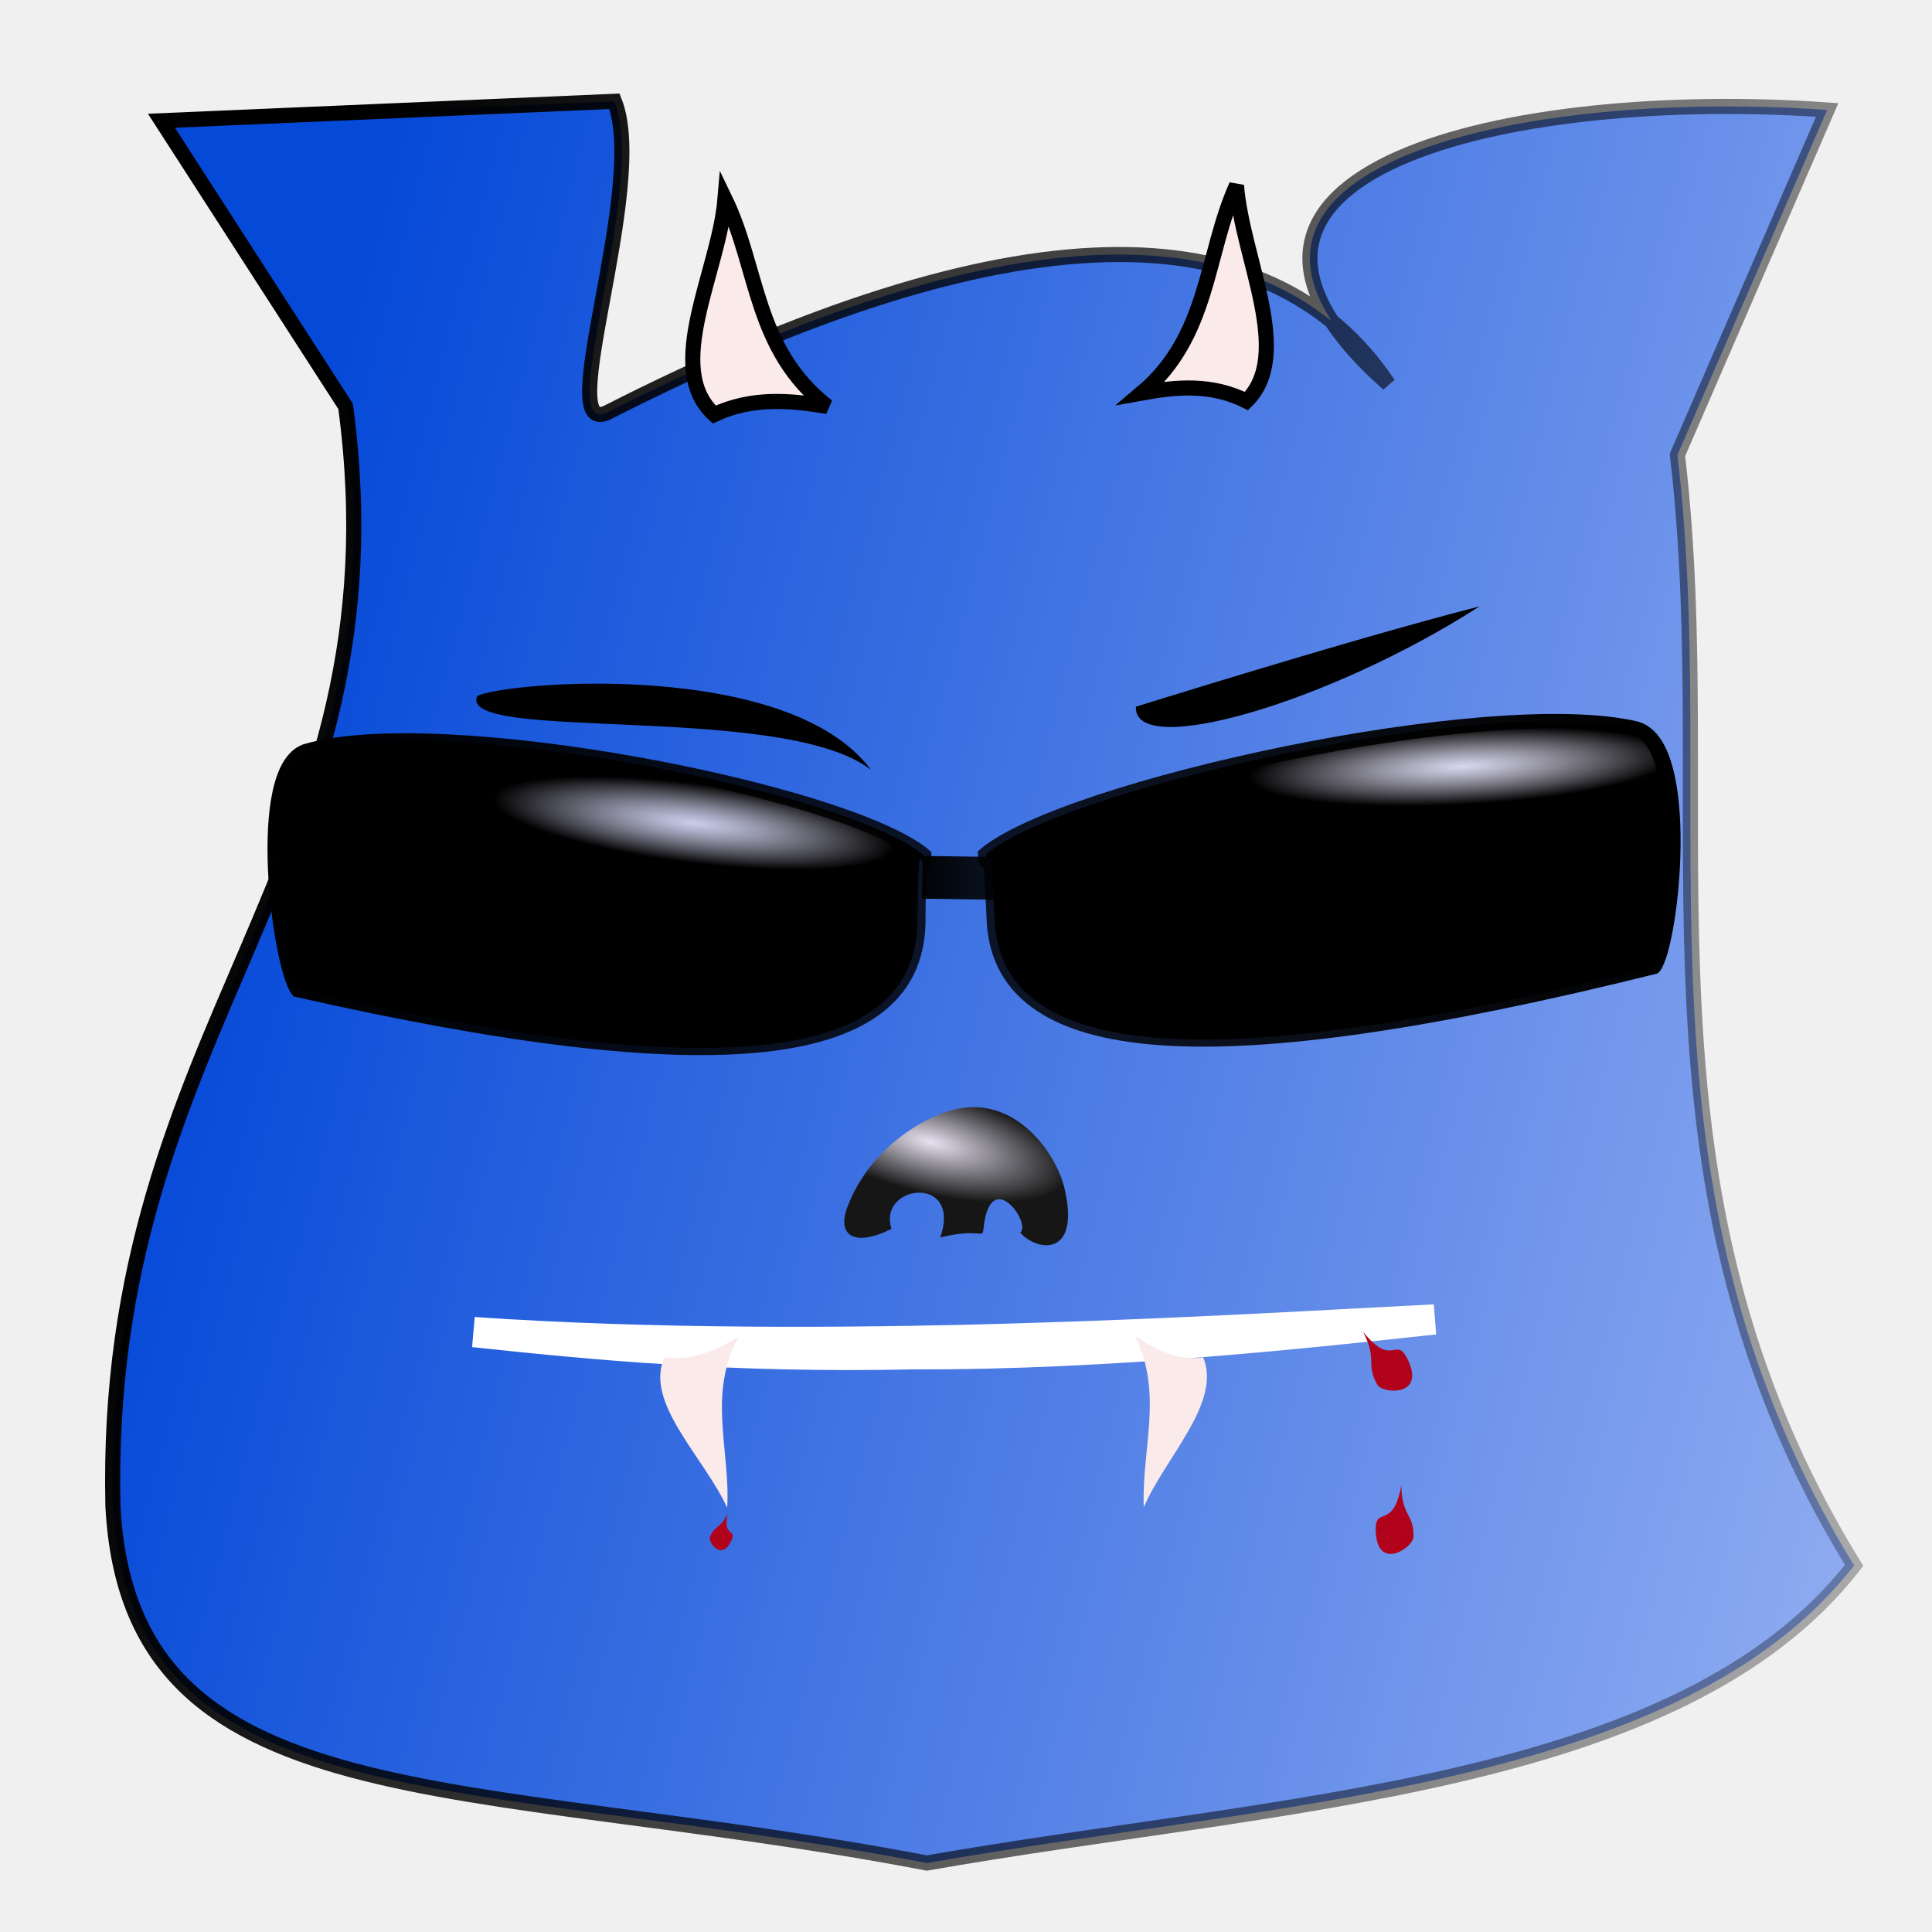
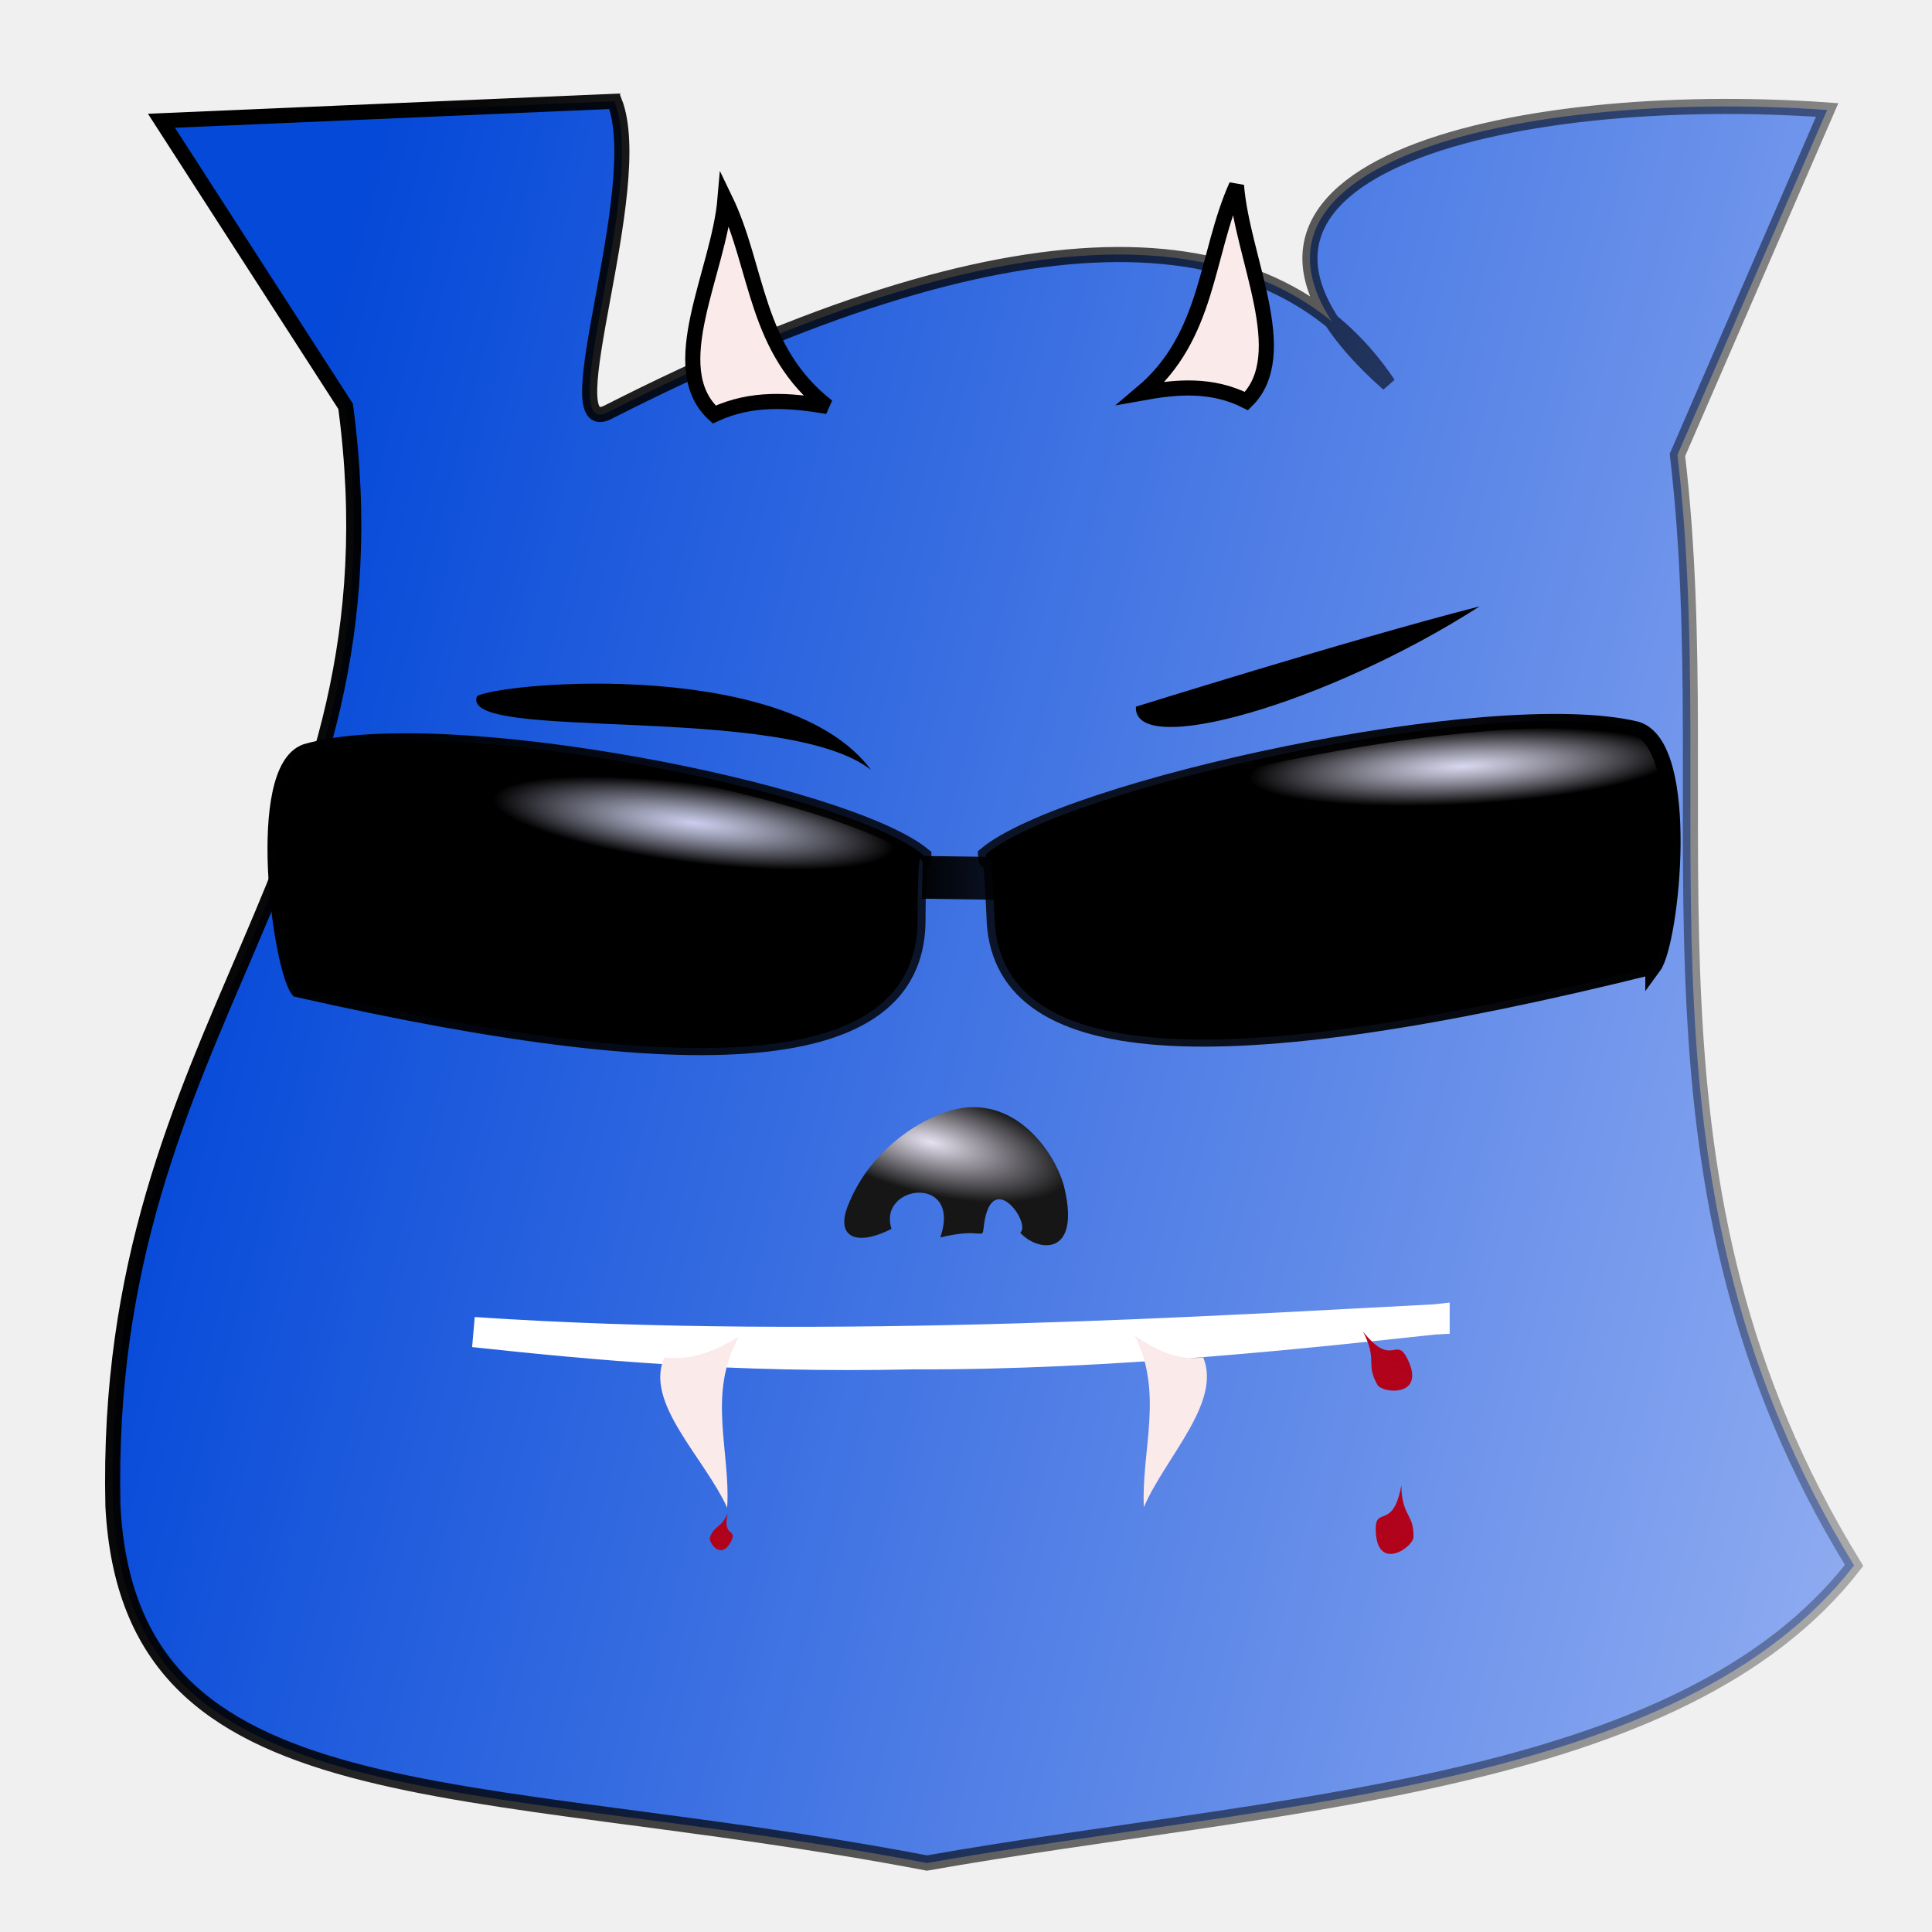
- <svg xmlns="http://www.w3.org/2000/svg" xmlns:ns1="http://www.openswatchbook.org/uri/2009/osb" xmlns:xlink="http://www.w3.org/1999/xlink" width="128" height="128" id="svg2" version="1.1">
+ <svg xmlns="http://www.w3.org/2000/svg" xmlns:ns1="http://www.openswatchbook.org/uri/2009/osb" xmlns:xlink="http://www.w3.org/1999/xlink" width="136.533" height="136.533" id="svg2" version="1.1">
  <defs id="defs4">
    <linearGradient id="linearGradient3845">
      <stop style="stop-color:#a6a6a6;stop-opacity:1;" offset="0" id="stop3847" />
      <stop style="stop-color:#ffffff;stop-opacity:1;" offset="1" id="stop3849" />
    </linearGradient>
    <linearGradient id="linearGradient3797">
      <stop style="stop-color:#f05454;stop-opacity:1;" offset="0" id="stop3799" />
      <stop style="stop-color:#e5c0c0;stop-opacity:1;" offset="1" id="stop3801" />
    </linearGradient>
    <linearGradient id="linearGradient5555">
      <stop style="stop-color:#e7e2f1;stop-opacity:1" offset="0" id="stop5557" />
      <stop style="stop-color:#161616;stop-opacity:1" offset="1" id="stop5559" />
    </linearGradient>
    <linearGradient id="linearGradient5457">
      <stop style="stop-color:#000000;stop-opacity:1;" offset="0" id="stop5459" />
      <stop style="stop-color:#000000;stop-opacity:0;" offset="1" id="stop5461" />
    </linearGradient>
    <linearGradient id="linearGradient5231">
      <stop style="stop-color:#0549d8;stop-opacity:1;" offset="0" id="stop5241" />
      <stop style="stop-color:#c8d4fb;stop-opacity:1;" offset="1" id="stop5235" />
    </linearGradient>
    <linearGradient id="linearGradient5221" ns1:paint="solid">
      <stop style="stop-color:#8fc3da;stop-opacity:1" offset="0" id="stop5223" />
    </linearGradient>
-     <linearGradient xlink:href="#linearGradient5457" id="linearGradient5463" x1="10.214" y1="64.964" x2="173" y2="106.75" gradientUnits="userSpaceOnUse" gradientTransform="translate(0.6963383,924.005)" />
-     <linearGradient xlink:href="#linearGradient5231" id="linearGradient5471" x1="10.214" y1="64.964" x2="173" y2="106.75" gradientUnits="userSpaceOnUse" gradientTransform="translate(0.6963383,924.005)" />
-     <radialGradient xlink:href="#linearGradient5555" id="radialGradient5561" cx="-46.736" cy="1030.857" fx="-46.736" fy="1030.857" r="7.3" gradientTransform="matrix(1.265181,0.3060552,-0.1100373,0.454876,234.219,545.4194)" gradientUnits="userSpaceOnUse" />
+     <linearGradient xlink:href="#linearGradient5457" id="linearGradient5463" x1="10.214" y1="64.964" x2="173" y2="106.75" gradientUnits="userSpaceOnUse" gradientTransform="matrix(1.066667,0,0,1.066667,0.7427609,985.6054)" />
+     <linearGradient xlink:href="#linearGradient5231" id="linearGradient5471" x1="10.214" y1="64.964" x2="173" y2="106.75" gradientUnits="userSpaceOnUse" gradientTransform="matrix(1.066667,0,0,1.066667,0.7427609,985.6054)" />
+     <radialGradient xlink:href="#linearGradient5555" id="radialGradient5561" cx="-46.736" cy="1030.857" fx="-46.736" fy="1030.857" r="7.3" gradientTransform="matrix(1.349527,0.3264589,-0.1173731,0.4852011,249.8336,581.7807)" gradientUnits="userSpaceOnUse" />
    <linearGradient xlink:href="#linearGradient5679" id="linearGradient5685" x1="34.35" y1="1029.463" x2="85.353" y2="1029.463" gradientUnits="userSpaceOnUse" gradientTransform="translate(2.5,0.7142857)" />
    <linearGradient id="linearGradient5679">
      <stop style="stop-color:#db3851;stop-opacity:1;" offset="0" id="stop5681" />
      <stop style="stop-color:#dcbfc3;stop-opacity:1" offset="1" id="stop5683" />
    </linearGradient>
    <linearGradient y2="1029.463" x2="85.353" y1="1029.463" x1="34.35" gradientTransform="matrix(-0.9924424,0,0,1,117.891,1.188738)" gradientUnits="userSpaceOnUse" id="linearGradient5774-1" xlink:href="#linearGradient5555-7" />
    <linearGradient id="linearGradient5555-7">
      <stop style="stop-color:#e7e2f1;stop-opacity:1" offset="0" id="stop5557-4" />
      <stop style="stop-color:#161616;stop-opacity:1" offset="1" id="stop5559-0" />
    </linearGradient>
    <linearGradient xlink:href="#linearGradient3845-8" id="linearGradient3851-8" x1="-63.89" y1="1012.89" x2="-42.886" y2="1032.679" gradientUnits="userSpaceOnUse" gradientTransform="matrix(-0.2332401,-0.1762682,-0.1857803,0.2458265,213.512,742.1462)" />
    <linearGradient id="linearGradient3845-8">
      <stop style="stop-color:#a6a6a6;stop-opacity:1;" offset="0" id="stop3847-2" />
      <stop style="stop-color:#ffffff;stop-opacity:1;" offset="1" id="stop3849-4" />
    </linearGradient>
    <linearGradient xlink:href="#linearGradient3845-1" id="linearGradient3851-5" x1="-63.89" y1="1012.89" x2="-42.886" y2="1032.679" gradientUnits="userSpaceOnUse" gradientTransform="matrix(-0.2332401,-0.1762682,-0.1857803,0.2458265,213.512,742.1462)" />
    <linearGradient id="linearGradient3845-1">
      <stop style="stop-color:#a6a6a6;stop-opacity:1;" offset="0" id="stop3847-7" />
      <stop style="stop-color:#ffffff;stop-opacity:1;" offset="1" id="stop3849-1" />
    </linearGradient>
    <linearGradient y2="1032.679" x2="-42.886" y1="1012.89" x1="-63.89" gradientTransform="matrix(-0.2802552,-0.08323725,-0.08772901,0.2953788,111.7564,710.7387)" gradientUnits="userSpaceOnUse" id="linearGradient3868-7" xlink:href="#linearGradient3845-8-6" />
    <linearGradient id="linearGradient3845-8-6">
      <stop style="stop-color:#a6a6a6;stop-opacity:1;" offset="0" id="stop3847-2-1" />
      <stop style="stop-color:#ffffff;stop-opacity:1;" offset="1" id="stop3849-4-4" />
    </linearGradient>
    <linearGradient y2="1029.463" x2="85.353" y1="1029.463" x1="34.35" gradientTransform="matrix(-0.9924424,0,0,1,117.891,1.188738)" gradientUnits="userSpaceOnUse" id="linearGradient5774" xlink:href="#linearGradient5555-6" />
    <linearGradient id="linearGradient5555-6">
      <stop style="stop-color:#e7e2f1;stop-opacity:1" offset="0" id="stop5557-0" />
      <stop style="stop-color:#161616;stop-opacity:1" offset="1" id="stop5559-2" />
    </linearGradient>
    <linearGradient y2="1031.347" x2="94.004" y1="1025.85" x1="27.989" gradientTransform="matrix(-0.9924424,0,0,-1.03692,122.8219,2093.913)" gradientUnits="userSpaceOnUse" id="linearGradient5200-4" xlink:href="#linearGradient5679-2" />
    <linearGradient id="linearGradient5679-2">
      <stop style="stop-color:#db3851;stop-opacity:1;" offset="0" id="stop5681-1" />
      <stop style="stop-color:#dcbfc3;stop-opacity:1" offset="1" id="stop5683-2" />
    </linearGradient>
    <linearGradient y2="1031.347" x2="94.004" y1="1025.85" x1="27.989" gradientTransform="matrix(-0.9924424,0,0,-1.392515,-8.023297,2482.249)" gradientUnits="userSpaceOnUse" id="linearGradient5327-8" xlink:href="#linearGradient5679-2-2" />
    <linearGradient id="linearGradient5679-2-2">
      <stop style="stop-color:#b3001c;stop-opacity:0.973;" offset="0" id="stop5681-1-2" />
      <stop style="stop-color:#b1021a;stop-opacity:1;" offset="1" id="stop5683-2-7" />
    </linearGradient>
    <linearGradient y2="1029.463" x2="85.353" y1="1029.463" x1="34.35" gradientTransform="matrix(-0.9924424,0,0,1,117.891,1.188738)" gradientUnits="userSpaceOnUse" id="linearGradient5774-4" xlink:href="#linearGradient5555-71" />
    <linearGradient id="linearGradient5555-71">
      <stop style="stop-color:#e7e2f1;stop-opacity:1" offset="0" id="stop5557-3" />
      <stop style="stop-color:#161616;stop-opacity:1" offset="1" id="stop5559-21" />
    </linearGradient>
-     <linearGradient y2="1029.463" x2="85.353" y1="1029.463" x1="34.35" gradientTransform="matrix(-0.9924424,0,0,0.132966,120.3578,877.356)" gradientUnits="userSpaceOnUse" id="linearGradient5913" xlink:href="#linearGradient5555-71" />
+     <linearGradient y2="1029.463" x2="85.353" y1="1029.463" x1="34.35" gradientTransform="matrix(-1.058605,0,0,0.1418304,128.3817,935.8464)" gradientUnits="userSpaceOnUse" id="linearGradient5913" xlink:href="#linearGradient5555-71" />
    <linearGradient xlink:href="#linearGradient3985" id="linearGradient3991" x1="-130.665" y1="74.908" x2="-58.385" y2="75.226" gradientUnits="userSpaceOnUse" gradientTransform="matrix(0.6415639,-0.1025475,0,0.8853701,100.869,919.07)" />
    <linearGradient id="linearGradient3985">
      <stop style="stop-color:#000000;stop-opacity:1;" offset="0" id="stop3987" />
      <stop style="stop-color:#000000;stop-opacity:0.37" offset="1" id="stop3989" />
    </linearGradient>
    <linearGradient xlink:href="#linearGradient4147" id="linearGradient4153" x1="14.559" y1="986.976" x2="61.995" y2="986.976" gradientUnits="userSpaceOnUse" />
    <linearGradient id="linearGradient4147">
      <stop style="stop-color:#000000;stop-opacity:1;" offset="0" id="stop4149" />
      <stop style="stop-color:#000000;stop-opacity:0.821;" offset="1" id="stop4151" />
    </linearGradient>
    <linearGradient y2="1032.679" x2="-42.886" y1="1012.89" x1="-63.89" gradientTransform="matrix(-0.140289,-0.1973829,-0.2059563,0.1426787,241.2731,845.2498)" gradientUnits="userSpaceOnUse" id="linearGradient3919" xlink:href="#linearGradient3845-8-6-3" />
    <linearGradient id="linearGradient3845-8-6-3">
      <stop style="stop-color:#a6a6a6;stop-opacity:1;" offset="0" id="stop3847-2-1-2" />
      <stop style="stop-color:#ffffff;stop-opacity:1;" offset="1" id="stop3849-4-4-8" />
    </linearGradient>
-     <linearGradient y2="1032.679" x2="-42.886" y1="1012.89" x1="-63.89" gradientTransform="matrix(-0.2045677,0.1295881,0.1315181,0.2132562,-52.45953,801.6906)" gradientUnits="userSpaceOnUse" id="linearGradient6211" xlink:href="#linearGradient5679-2-2" />
+     <linearGradient y2="1032.679" x2="-42.886" y1="1012.89" x1="-63.89" gradientTransform="matrix(-0.2182056,0.1382272,0.140286,0.2274733,-55.95683,855.1366)" gradientUnits="userSpaceOnUse" id="linearGradient6211" xlink:href="#linearGradient5679-2-2" />
    <linearGradient y2="1032.679" x2="-42.886" y1="1012.89" x1="-63.89" gradientTransform="matrix(-0.2045677,0.1295881,0.1315181,0.2132562,-48.98528,811.2288)" gradientUnits="userSpaceOnUse" id="linearGradient6211-6" xlink:href="#linearGradient5679-2-2-0" />
    <linearGradient id="linearGradient5679-2-2-0">
      <stop style="stop-color:#b3001c;stop-opacity:0.973;" offset="0" id="stop5681-1-2-1" />
      <stop style="stop-color:#b1021a;stop-opacity:1;" offset="1" id="stop5683-2-7-2" />
    </linearGradient>
-     <linearGradient y2="1032.679" x2="-42.886" y1="1012.89" x1="-63.89" gradientTransform="matrix(-0.1252116,-0.04205161,-0.04619976,0.125728,89.5689,894.9939)" gradientUnits="userSpaceOnUse" id="linearGradient6245" xlink:href="#linearGradient5679-2-2-0" />
+     <linearGradient y2="1032.679" x2="-42.886" y1="1012.89" x1="-63.89" gradientTransform="matrix(-0.133559,-0.04485505,-0.04927974,0.1341098,95.54016,954.6601)" gradientUnits="userSpaceOnUse" id="linearGradient6245" xlink:href="#linearGradient5679-2-2-0" />
    <linearGradient y2="1032.679" x2="-42.886" y1="1012.89" x1="-63.89" gradientTransform="matrix(-0.2045677,0.1295881,0.1315181,0.2132562,-53.53096,810.9763)" gradientUnits="userSpaceOnUse" id="linearGradient6211-0" xlink:href="#linearGradient5679-2-2-5" />
    <linearGradient id="linearGradient5679-2-2-5">
      <stop style="stop-color:#b3001c;stop-opacity:0.973;" offset="0" id="stop5681-1-2-4" />
      <stop style="stop-color:#b1021a;stop-opacity:1;" offset="1" id="stop5683-2-7-6" />
    </linearGradient>
-     <linearGradient y2="1032.679" x2="-42.886" y1="1012.89" x1="-63.89" gradientTransform="matrix(0.2354088,0.00610142,-0.01483362,0.2454049,118.4229,773.6911)" gradientUnits="userSpaceOnUse" id="linearGradient6296" xlink:href="#linearGradient5679-2-2-5" />
-     <radialGradient xlink:href="#linearGradient7554" id="radialGradient7630" gradientUnits="userSpaceOnUse" gradientTransform="matrix(-0.5014075,-0.06127832,0.00924759,-0.1107341,55.20163,1090.763)" cx="31.861" cy="966.254" fx="31.861" fy="966.254" r="23.718" />
+     <linearGradient y2="1032.679" x2="-42.886" y1="1012.89" x1="-63.89" gradientTransform="matrix(0.2511028,0.00650818,-0.01582253,0.2617652,126.3178,825.2705)" gradientUnits="userSpaceOnUse" id="linearGradient6296" xlink:href="#linearGradient5679-2-2-5" />
+     <radialGradient xlink:href="#linearGradient7554" id="radialGradient7630" gradientUnits="userSpaceOnUse" gradientTransform="matrix(-0.5348347,-0.06536354,0.0098641,-0.1181164,58.88174,1163.48)" cx="31.861" cy="966.254" fx="31.861" fy="966.254" r="23.718" />
    <linearGradient id="linearGradient7554">
      <stop id="stop7556" offset="0" style="stop-color:#fff1f1;stop-opacity:0.75;" />
      <stop id="stop7558" offset="1" style="stop-color:#000000;stop-opacity:1;" />
    </linearGradient>
-     <linearGradient xlink:href="#linearGradient4147-1" id="linearGradient7632" gradientUnits="userSpaceOnUse" gradientTransform="matrix(0.8217906,0.1081491,-0.08940024,0.9941347,99.13208,1.649273)" x1="14.559" y1="986.976" x2="61.995" y2="986.976" />
+     <linearGradient xlink:href="#linearGradient4147-1" id="linearGradient7632" gradientUnits="userSpaceOnUse" gradientTransform="matrix(0.8765766,0.115359,-0.09536026,1.06041,105.7409,1.759225)" x1="14.559" y1="986.976" x2="61.995" y2="986.976" />
    <linearGradient id="linearGradient4147-1">
      <stop style="stop-color:#000000;stop-opacity:1;" offset="0" id="stop4149-7" />
      <stop style="stop-color:#000000;stop-opacity:0.821;" offset="1" id="stop4151-4" />
    </linearGradient>
-     <radialGradient xlink:href="#linearGradient7554-1" id="radialGradient7634" gradientUnits="userSpaceOnUse" gradientTransform="matrix(0.5326684,-0.04030304,-0.0067809,-0.1059507,69.10189,1082.83)" cx="58.34" cy="973.619" fx="58.34" fy="973.619" r="23.718" />
+     <radialGradient xlink:href="#linearGradient7554-1" id="radialGradient7634" gradientUnits="userSpaceOnUse" gradientTransform="matrix(0.5681796,-0.04298991,-0.00723296,-0.1130141,73.70868,1155.019)" cx="58.34" cy="973.619" fx="58.34" fy="973.619" r="23.718" />
    <linearGradient id="linearGradient7554-1">
      <stop id="stop7556-6" offset="0" style="stop-color:#fff1f1;stop-opacity:0.75;" />
      <stop id="stop7558-0" offset="1" style="stop-color:#000000;stop-opacity:1;" />
    </linearGradient>
-     <linearGradient xlink:href="#linearGradient4147-5" id="linearGradient7636" gradientUnits="userSpaceOnUse" gradientTransform="matrix(-0.8622645,0.1676798,0.160437,0.984522,-39.09097,7.321341)" x1="14.559" y1="986.976" x2="61.995" y2="986.976" />
+     <linearGradient xlink:href="#linearGradient4147-5" id="linearGradient7636" gradientUnits="userSpaceOnUse" gradientTransform="matrix(-0.9197488,0.1788584,0.1711328,1.050157,-41.69703,7.80943)" x1="14.559" y1="986.976" x2="61.995" y2="986.976" />
    <linearGradient id="linearGradient4147-5">
      <stop style="stop-color:#000000;stop-opacity:1;" offset="0" id="stop4149-8" />
      <stop style="stop-color:#000000;stop-opacity:0.821;" offset="1" id="stop4151-9" />
    </linearGradient>
    <linearGradient xlink:href="#linearGradient4147-5" id="linearGradient7638" gradientUnits="userSpaceOnUse" gradientTransform="matrix(0.54273,0,0,4.672486,59.00437,-3727.825)" x1="3.551" y1="1008.673" x2="14.379" y2="1008.673" />
    <linearGradient id="linearGradient3202">
      <stop style="stop-color:#000000;stop-opacity:1;" offset="0" id="stop3204" />
      <stop style="stop-color:#000000;stop-opacity:0.821;" offset="1" id="stop3206" />
    </linearGradient>
-     <linearGradient y2="1008.673" x2="14.379" y1="1008.673" x1="3.551" gradientTransform="matrix(0.54273,0,0,4.672486,59.00437,-3727.825)" gradientUnits="userSpaceOnUse" id="linearGradient3213" xlink:href="#linearGradient4147-5" />
+     <linearGradient y2="1008.673" x2="14.379" y1="1008.673" x1="3.551" gradientTransform="matrix(0.578912,0,0,4.983985,62.938,-3976.346)" gradientUnits="userSpaceOnUse" id="linearGradient3213" xlink:href="#linearGradient4147-5" />
  </defs>
-   <g id="layer1" transform="translate(0,-924.3622)">
-     <path style="fill:url(#linearGradient5471);fill-opacity:1;stroke:url(#linearGradient5463);stroke-width:1px;stroke-linecap:butt;stroke-linejoin:miter;stroke-opacity:1" d="M 10.696,932.362 40.71,931.074 c 2.253,5.666 -4.206,22.519 -0.435,20.601 26.678,-13.57 43.819,-13.636 51.706,-1.872 -16.016,-14.188 8.226,-19.633 29.073,-18.155 l -9.92,22.856 c 2.889,24.457 -3.863,48.271 11.705,73.573 -11.529,14.831 -38.257,15.632 -61.428,19.716 -30.817,-5.885 -52.832,-2.678 -53.929,-23.644 -0.741,-31.975 19.477,-42.429 15.416,-72.86 z" id="path5455" />
-     <path style="fill:url(#radialGradient5561);fill-opacity:1;stroke:none" d="m 62.529,998.089 c 4.417,-1.656 7.429,2.55 8.002,5.023 1.062,4.59 -1.843,4.162 -2.939,2.916 0.777,-0.611 -2.01,-4.511 -2.435,-0.239 -0.069,0.697 -0.175,-0.104 -2.86,0.559 1.446,-4.239 -4.187,-3.491 -3.232,-0.571 -2.38,1.206 -3.683,0.511 -2.907,-1.494 1.398,-3.608 4.551,-5.577 6.37,-6.195 z" id="path5553" />
-     <path style="fill:#000000;fill-opacity:1;stroke:none" d="m 75.258,971.178 c -0.212,3.493 12.7,-0.181 22.77,-6.643 -8.912,2.287 -23.302,6.826 -22.77,6.643 z" id="path5677-9-4-1-8" />
-     <path style="fill:url(#linearGradient5913);fill-opacity:1;stroke:#ffffff;stroke-width:2;stroke-linecap:butt;stroke-linejoin:miter;stroke-miterlimit:4;stroke-opacity:1;stroke-dasharray:none" d="m 95.044,1011.777 c -13.166,0.668 -40.084,2.438 -63.66,0.84 7.946,0.85 17.075,1.732 29.171,1.469 13.123,0.054 26.763,-1.479 34.489,-2.309 z" id="path5677" />
-     <path style="fill:#fbeaea;fill-opacity:1;stroke:#000000;stroke-width:1px;stroke-linecap:butt;stroke-linejoin:miter;stroke-opacity:1" d="m 47.321,951.826 c -3.4,-3.1 0.305,-9.446 0.714,-14.286 2.226,4.595 1.937,9.973 6.786,13.752 -2.5,-0.417 -5,-0.63 -7.5,0.534 z" id="path6061" />
-     <path style="fill:#fbeaea;fill-opacity:1;stroke:#000000;stroke-width:1px;stroke-linecap:butt;stroke-linejoin:miter;stroke-opacity:1" d="m 82.581,950.934 c 3.146,-3.1 -0.282,-9.446 -0.661,-14.286 -2.06,4.595 -1.793,9.973 -6.279,13.752 2.313,-0.417 4.627,-0.63 6.94,0.534 z" id="path6061-6" />
-     <path style="fill:#fbeaea;fill-opacity:1;stroke:none" d="m 44.023,1014.29 c -1.369,2.991 2.64,6.628 4.154,9.966 0.232,-3.778 -1.344,-7.525 0.774,-11.335 -1.489,0.878 -3.03,1.612 -4.928,1.369 z" id="path6061-3" />
-     <path style="fill:#fbeaea;fill-opacity:1;stroke:none" d="m 79.718,1014.297 c 1.226,3.005 -2.506,6.6 -3.938,9.921 -0.17,-3.78 1.323,-7.51 -0.583,-11.342 1.36,0.894 2.771,1.644 4.52,1.421 z" id="path6061-3-8" />
-     <path style="fill:url(#linearGradient6211);fill-opacity:1;stroke:none" d="m 91.255,1016.107 c 0.337,0.591 3.249,0.833 1.997,-1.703 -0.782,-1.586 -0.994,0.64 -2.95,-1.817 0.99,1.912 0.147,2.11 0.952,3.521 z" id="path3075-5-2" />
-     <path style="fill:url(#linearGradient6245);fill-opacity:1;stroke:none" d="m 47.038,1026.186 c -0.137,0.337 0.753,1.63 1.41,0.265 0.411,-0.854 -0.613,-0.201 -0.231,-1.833 -0.479,1.049 -0.851,0.763 -1.179,1.568 z" id="path3075-5-2-6" />
-     <path style="fill:url(#linearGradient6296);fill-opacity:1;stroke:none" d="m 93.644,1026.203 c -0.018,0.667 -2.408,2.333 -2.5,-0.428 -0.058,-1.727 1.149,0.038 1.698,-3.011 0.029,2.105 0.845,1.848 0.803,3.439 z" id="path3075-5-2-7" />
-     <g id="g7624" transform="matrix(1.120337,0.01617029,-0.01811854,0.9998693,9.784547,-3.570899)">
-       <path id="path5677-9-4" d="m 35.228,973.602 c 1.782,-0.999 18.384,-2.761 23.363,4.517 -5.186,-4.406 -24.486,-1.395 -23.363,-4.517 z" style="fill:#000000;fill-opacity:1;stroke:none" />
-       <path id="path3983-09" d="m 24.974,993.26 c -1.089,-1.59 -2.864,-14.531 0.205,-15.852 7.94,-2.745 31.951,2.108 36.603,6.299 -0.014,1.746 -0.348,-2.466 -0.28,4.096 0.312,9.875 -11.799,11.303 -36.528,5.457 z" style="fill:url(#radialGradient7630);fill-opacity:1;stroke:url(#linearGradient7632);stroke-width:0.945px;stroke-linecap:butt;stroke-linejoin:miter;stroke-opacity:1" />
-       <path id="path3983-0" d="m 105.054,990.438 c 1.047,-1.664 2.068,-14.694 -1.267,-15.787 -8.582,-2.158 -33.663,4.429 -38.308,8.946 0.131,1.74 0.205,-2.484 0.567,4.063 0.324,9.867 13.231,10.408 39.007,2.779 z" style="fill:url(#radialGradient7634);fill-opacity:1;stroke:url(#linearGradient7636);stroke-width:0.945px;stroke-linecap:butt;stroke-linejoin:miter;stroke-opacity:1" />
-       <path id="path7614" d="m 61.746,985.187 4.249,0" style="fill:#141414;fill-opacity:1;stroke:url(#linearGradient3213);stroke-width:2.834;stroke-linecap:butt;stroke-linejoin:miter;stroke-miterlimit:4;stroke-opacity:1;stroke-dasharray:none" />
+   <g id="layer1" transform="translate(0,-985.9863)">
+     <path style="fill:url(#linearGradient5471);fill-opacity:1;stroke:url(#linearGradient5463);stroke-width:1.067px;stroke-linecap:butt;stroke-linejoin:miter;stroke-opacity:1" d="m 11.409,994.52 32.015,-1.375 c 2.403,6.043 -4.486,24.02 -0.464,21.975 28.456,-14.475 46.74,-14.545 55.153,-1.997 -17.083,-15.134 8.774,-20.942 31.011,-19.365 l -10.581,24.379 c 3.082,26.087 -4.12,51.489 12.486,78.478 -12.298,15.819 -40.807,16.674 -65.523,21.03 -32.872,-6.277 -56.354,-2.857 -57.525,-25.221 -0.79,-34.106 20.776,-45.258 16.444,-77.717 z" id="path5455" />
+     <path style="fill:url(#radialGradient5561);fill-opacity:1;stroke:none;stroke-width:1.067" d="m 66.698,1064.628 c 4.711,-1.766 7.925,2.72 8.535,5.358 1.133,4.896 -1.966,4.439 -3.135,3.111 0.829,-0.652 -2.144,-4.811 -2.597,-0.255 -0.074,0.744 -0.187,-0.111 -3.05,0.596 1.542,-4.521 -4.466,-3.724 -3.447,-0.609 -2.539,1.287 -3.929,0.545 -3.1,-1.593 1.492,-3.849 4.854,-5.948 6.794,-6.608 z" id="path5553" />
+     <path style="fill:#000000;fill-opacity:1;stroke:none;stroke-width:1.067" d="m 80.275,1035.924 c -0.226,3.725 13.547,-0.194 24.288,-7.086 -9.507,2.44 -24.856,7.281 -24.288,7.086 z" id="path5677-9-4-1-8" />
+     <path style="fill:url(#linearGradient5913);fill-opacity:1;stroke:#ffffff;stroke-width:2.133;stroke-linecap:butt;stroke-linejoin:miter;stroke-miterlimit:4;stroke-dasharray:none;stroke-opacity:1" d="m 101.381,1079.229 c -14.044,0.712 -42.757,2.601 -67.904,0.895 8.476,0.906 18.213,1.847 31.116,1.567 13.998,0.058 28.547,-1.577 36.788,-2.463 z" id="path5677" />
+     <path style="fill:#fbeaea;fill-opacity:1;stroke:#000000;stroke-width:1.067px;stroke-linecap:butt;stroke-linejoin:miter;stroke-opacity:1" d="m 50.476,1015.282 c -3.626,-3.306 0.325,-10.075 0.762,-15.238 2.374,4.902 2.067,10.638 7.238,14.668 -2.667,-0.445 -5.333,-0.672 -8,0.57 z" id="path6061" />
+     <path style="fill:#fbeaea;fill-opacity:1;stroke:#000000;stroke-width:1.067px;stroke-linecap:butt;stroke-linejoin:miter;stroke-opacity:1" d="m 88.086,1014.329 c 3.356,-3.306 -0.301,-10.075 -0.705,-15.238 -2.197,4.902 -1.912,10.638 -6.698,14.668 2.468,-0.445 4.935,-0.672 7.403,0.57 z" id="path6061-6" />
+     <path style="fill:#fbeaea;fill-opacity:1;stroke:none;stroke-width:1.067" d="m 46.958,1081.909 c -1.46,3.19 2.816,7.07 4.431,10.63 0.247,-4.029 -1.434,-8.027 0.826,-12.09 -1.588,0.937 -3.232,1.72 -5.256,1.46 z" id="path6061-3" />
+     <path style="fill:#fbeaea;fill-opacity:1;stroke:none;stroke-width:1.067" d="m 85.033,1081.917 c 1.307,3.205 -2.673,7.04 -4.2,10.582 -0.182,-4.032 1.412,-8.011 -0.622,-12.098 1.451,0.953 2.955,1.754 4.822,1.516 z" id="path6061-3-8" />
+     <path style="fill:url(#linearGradient6211);fill-opacity:1;stroke:none;stroke-width:1.067" d="m 97.339,1083.847 c 0.36,0.631 3.465,0.888 2.131,-1.817 -0.835,-1.692 -1.061,0.682 -3.146,-1.939 1.056,2.039 0.157,2.25 1.016,3.756 z" id="path3075-5-2" />
+     <path style="fill:url(#linearGradient6245);fill-opacity:1;stroke:none;stroke-width:1.067" d="m 50.174,1094.599 c -0.147,0.36 0.804,1.738 1.504,0.282 0.438,-0.91 -0.654,-0.214 -0.246,-1.955 -0.511,1.119 -0.908,0.814 -1.258,1.673 z" id="path3075-5-2-6" />
+     <path style="fill:url(#linearGradient6296);fill-opacity:1;stroke:none;stroke-width:1.067" d="m 99.887,1094.617 c -0.019,0.711 -2.568,2.489 -2.667,-0.456 -0.062,-1.842 1.225,0.04 1.811,-3.212 0.031,2.246 0.901,1.971 0.856,3.668 z" id="path3075-5-2-7" />
+     <g id="g7624" transform="matrix(1.120337,0.01617029,-0.01811854,0.9998693,10.43685,-3.808959)">
+       <path id="path5677-9-4" d="m 37.576,1038.509 c 1.901,-1.066 19.61,-2.945 24.921,4.818 -5.532,-4.7 -26.118,-1.488 -24.921,-4.818 z" style="fill:#000000;fill-opacity:1;stroke:none;stroke-width:1.067" />
+       <path id="path3983-09" d="m 26.639,1059.478 c -1.162,-1.696 -3.055,-15.5 0.219,-16.909 8.469,-2.928 34.081,2.249 39.043,6.719 -0.015,1.862 -0.371,-2.631 -0.298,4.369 0.333,10.534 -12.585,12.057 -38.964,5.821 z" style="fill:url(#radialGradient7630);fill-opacity:1;stroke:url(#linearGradient7632);stroke-width:1.008px;stroke-linecap:butt;stroke-linejoin:miter;stroke-opacity:1" />
+       <path id="path3983-0" d="m 112.057,1056.467 c 1.117,-1.775 2.206,-15.674 -1.352,-16.84 -9.154,-2.302 -35.907,4.725 -40.861,9.542 0.14,1.855 0.218,-2.65 0.605,4.333 0.346,10.525 14.113,11.102 41.608,2.964 z" style="fill:url(#radialGradient7634);fill-opacity:1;stroke:url(#linearGradient7636);stroke-width:1.008px;stroke-linecap:butt;stroke-linejoin:miter;stroke-opacity:1" />
+       <path id="path7614" d="m 65.862,1050.867 h 4.532" style="fill:#141414;fill-opacity:1;stroke:url(#linearGradient3213);stroke-width:3.023;stroke-linecap:butt;stroke-linejoin:miter;stroke-miterlimit:4;stroke-dasharray:none;stroke-opacity:1" />
    </g>
  </g>
</svg>
